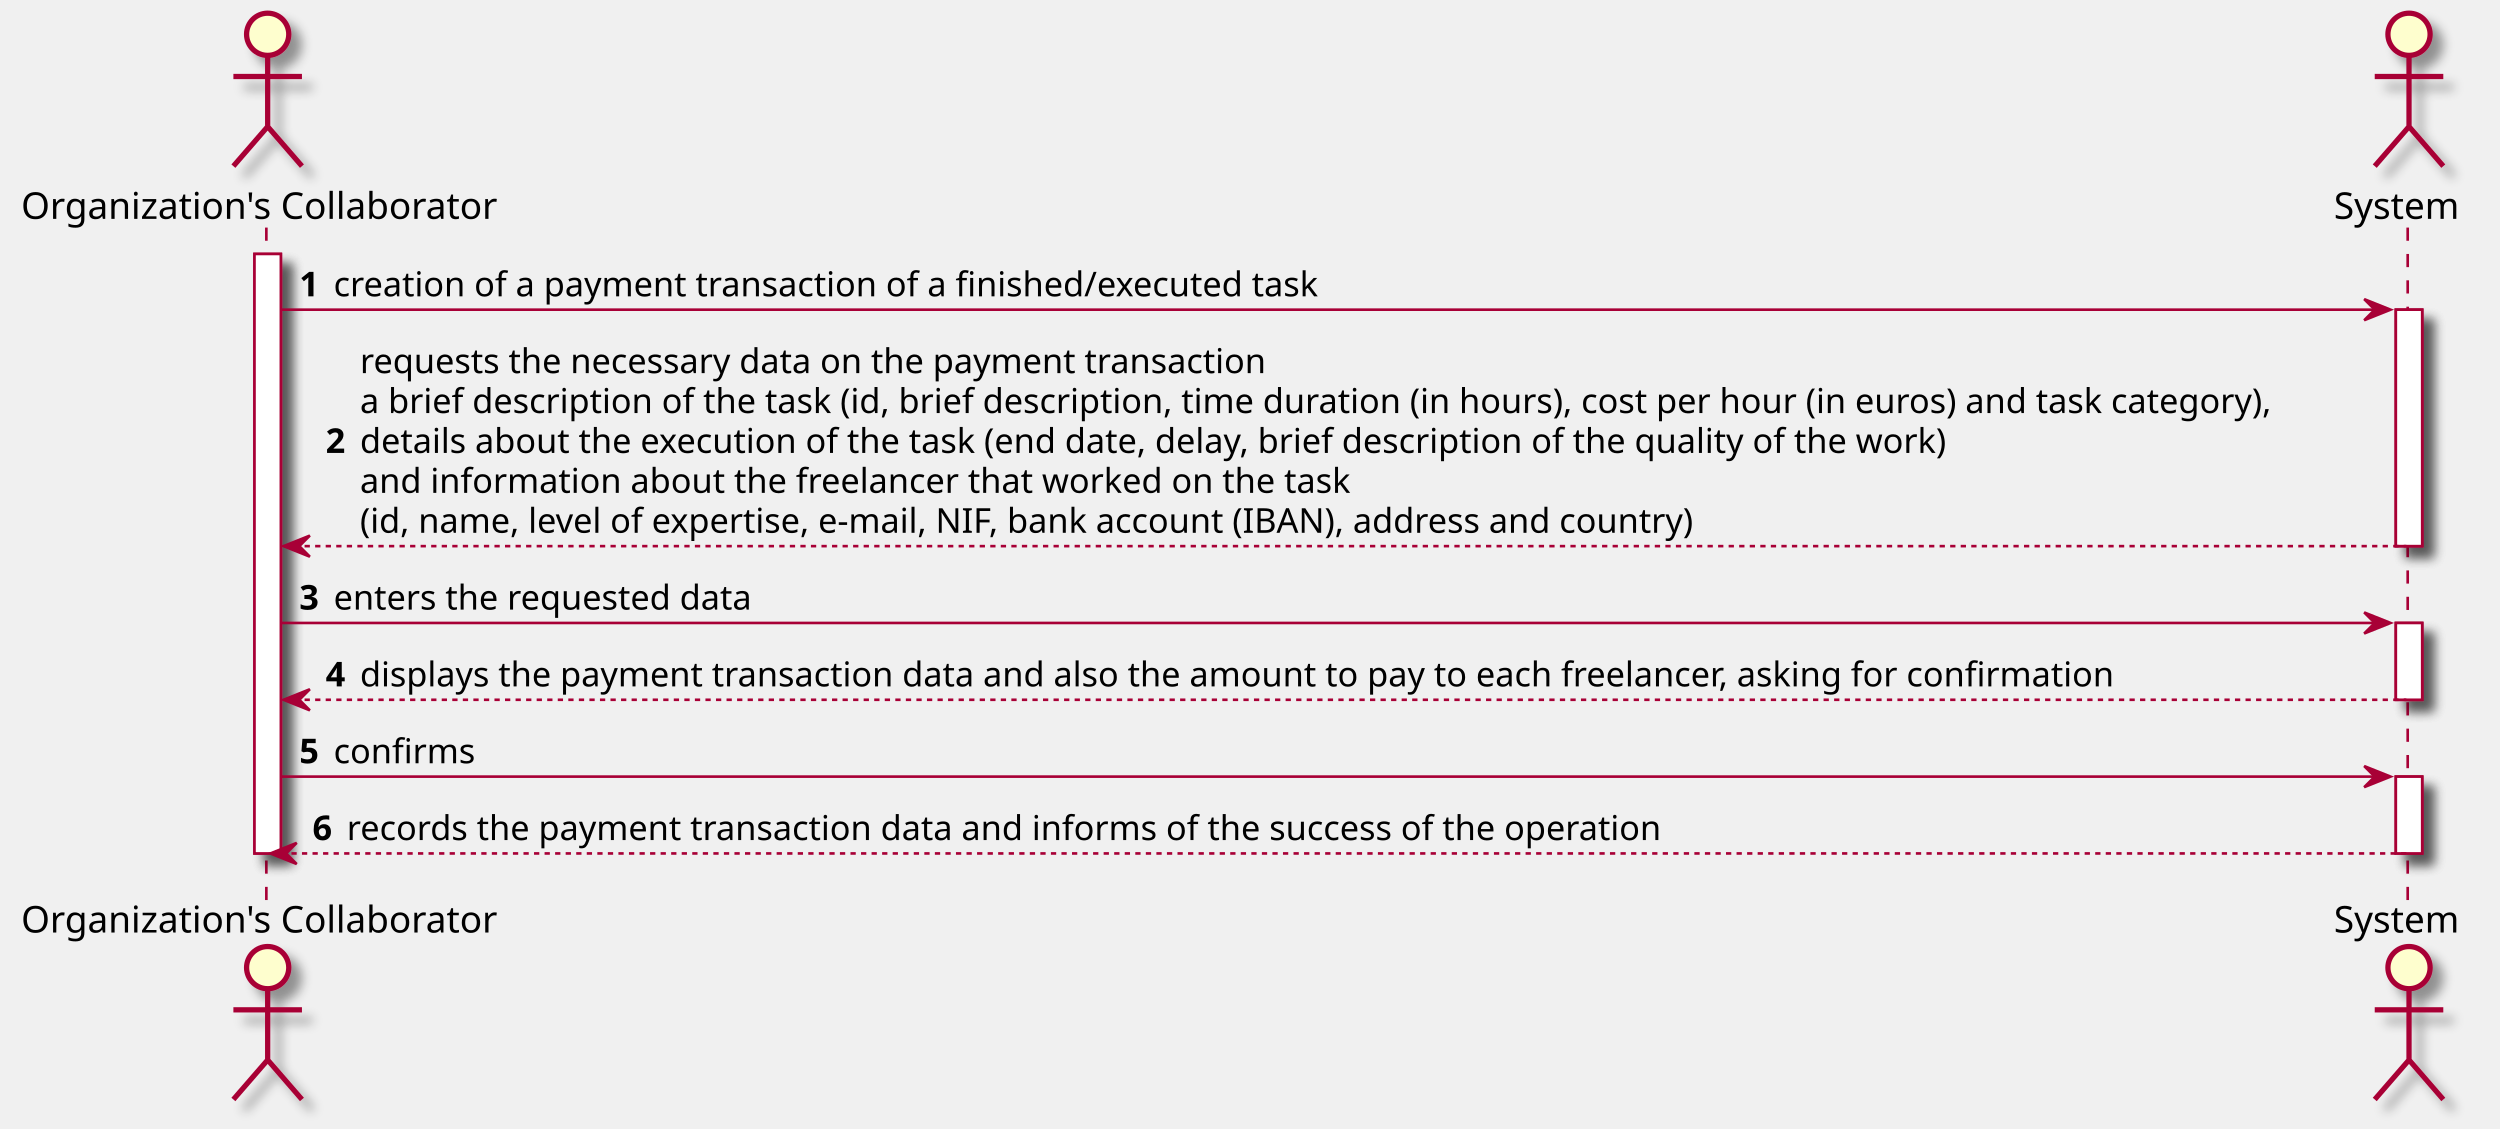
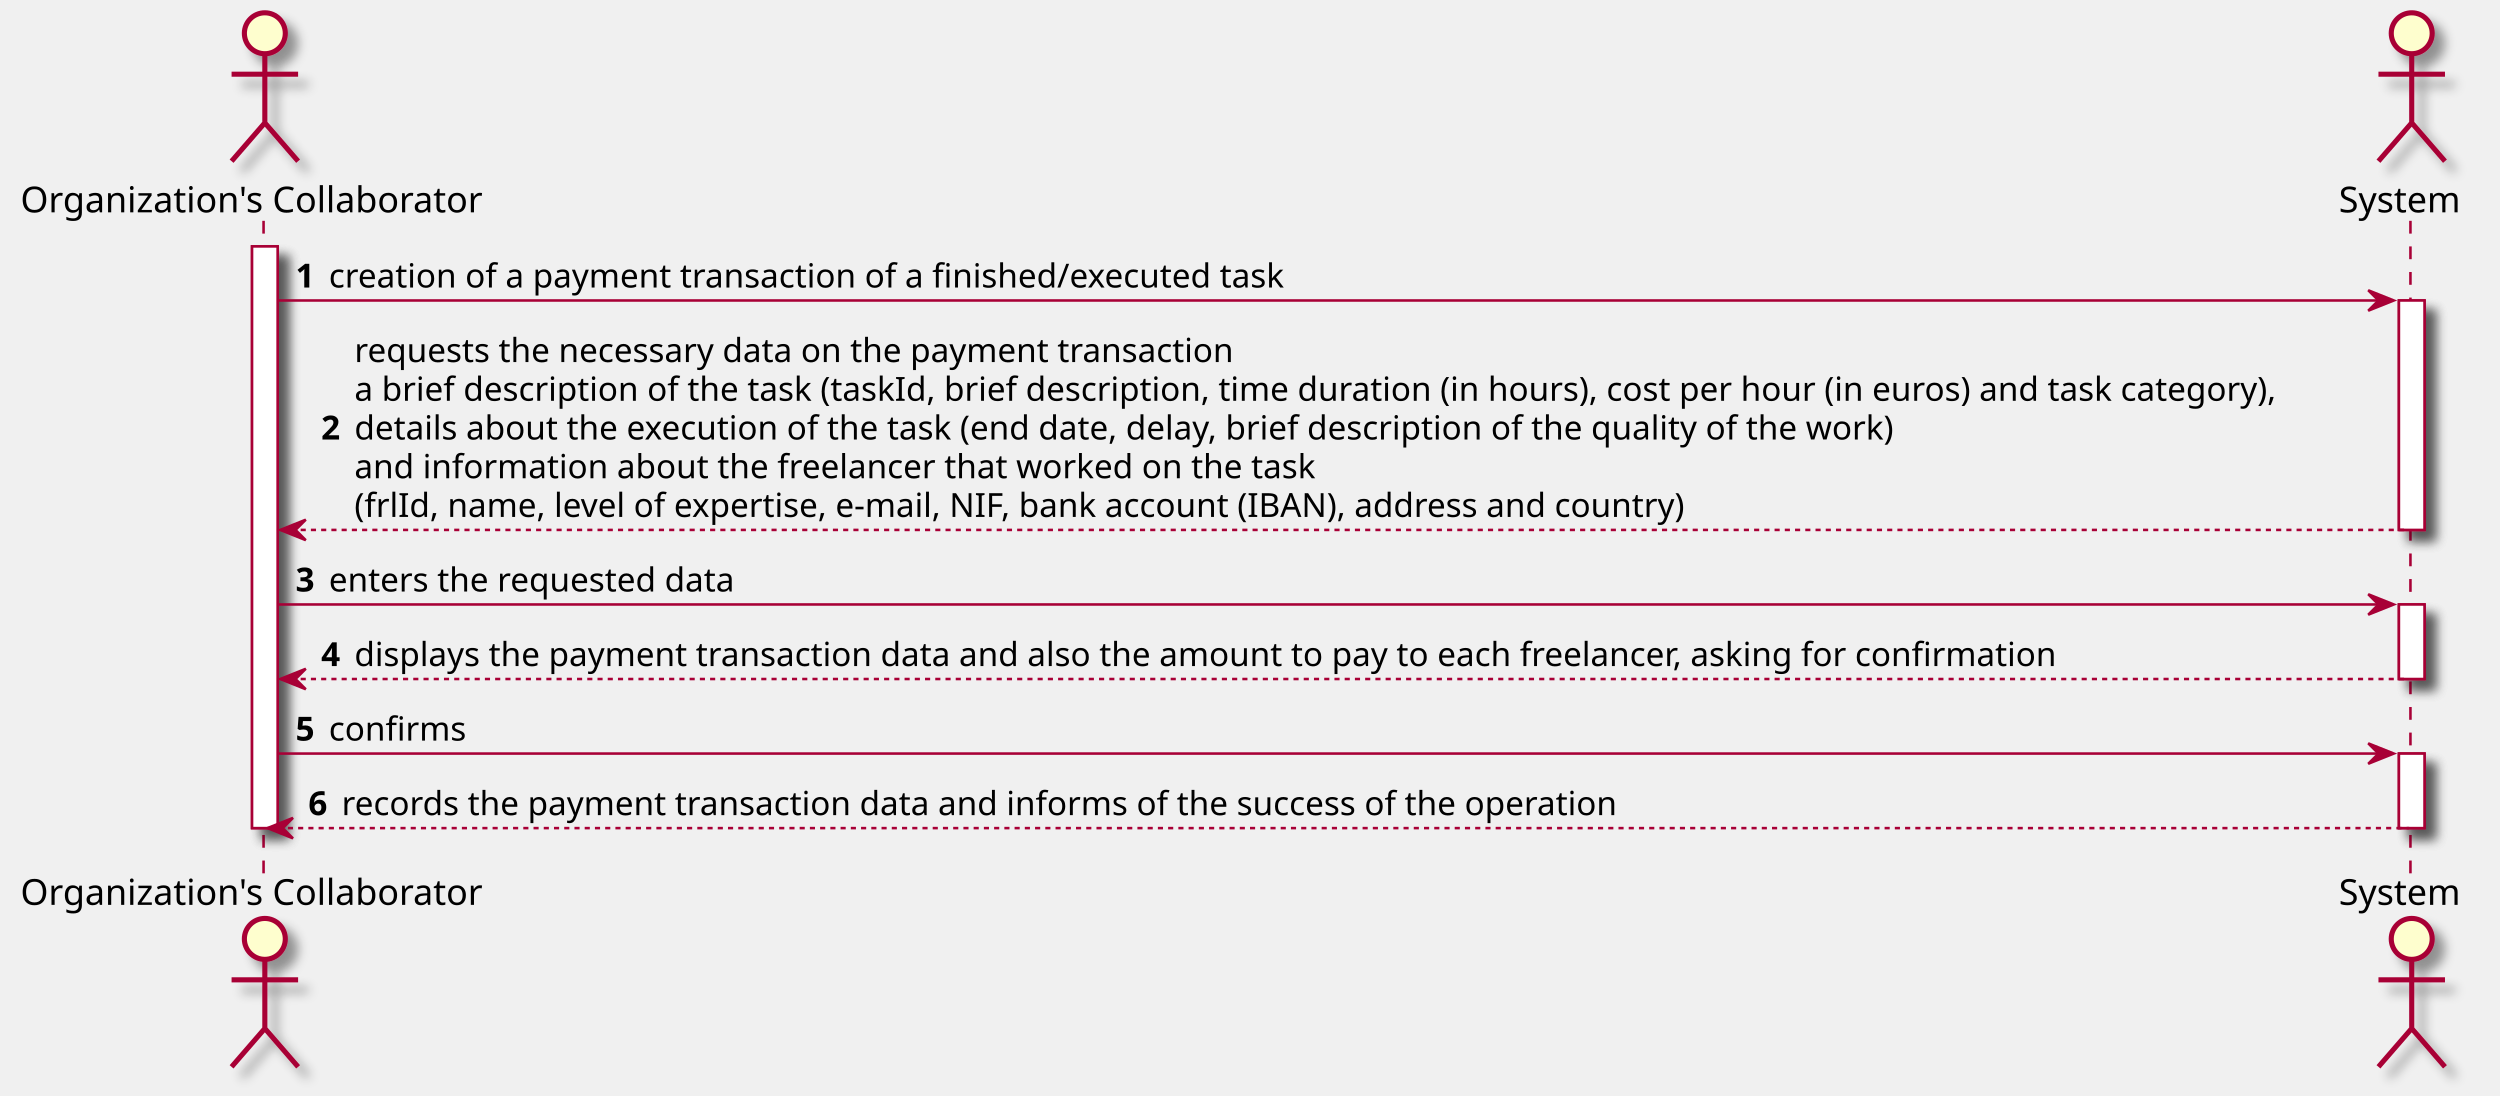
- <svg xmlns="http://www.w3.org/2000/svg" contentScriptType="application/ecmascript" contentStyleType="text/css" height="428px" preserveAspectRatio="none" style="width:948px;height:428px;" version="1.1" viewBox="0 0 948 428" width="948px" zoomAndPan="magnify">
+ <svg xmlns="http://www.w3.org/2000/svg" contentScriptType="application/ecmascript" contentStyleType="text/css" height="428px" preserveAspectRatio="none" style="width:977px;height:428px;" version="1.1" viewBox="0 0 977 428" width="977px" zoomAndPan="magnify">
  <defs>
-     <filter height="300%" id="f4izi6adowkio" width="300%" x="-1" y="-1">
+     <filter height="300%" id="f19pb0k8mndp29" width="300%" x="-1" y="-1">
      <feGaussianBlur result="blurOut" stdDeviation="2.0" />
      <feColorMatrix in="blurOut" result="blurOut2" type="matrix" values="0 0 0 0 0 0 0 0 0 0 0 0 0 0 0 0 0 0 .4 0" />
      <feOffset dx="4.0" dy="4.0" in="blurOut2" result="blurOut3" />
      <feBlend in="SourceGraphic" in2="blurOut3" mode="normal" />
    </filter>
  </defs>
  <g>
-     <rect fill="#FFFFFF" filter="url(#f4izi6adowkio)" height="227.328" style="stroke: #A80036; stroke-width: 1.0;" width="10" x="96.5" y="96.297" />
-     <rect fill="#FFFFFF" filter="url(#f4izi6adowkio)" height="89.664" style="stroke: #A80036; stroke-width: 1.0;" width="10" x="908.5" y="117.43" />
-     <rect fill="#FFFFFF" filter="url(#f4izi6adowkio)" height="29.133" style="stroke: #A80036; stroke-width: 1.0;" width="10" x="908.5" y="236.227" />
-     <rect fill="#FFFFFF" filter="url(#f4izi6adowkio)" height="29.133" style="stroke: #A80036; stroke-width: 1.0;" width="10" x="908.5" y="294.492" />
-     <line style="stroke: #A80036; stroke-width: 1.0; stroke-dasharray: 5.0,5.0;" x1="101" x2="101" y1="86.297" y2="341.625" />
-     <line style="stroke: #A80036; stroke-width: 1.0; stroke-dasharray: 5.0,5.0;" x1="913" x2="913" y1="86.297" y2="341.625" />
-     <text fill="#000000" font-family="sans-serif" font-size="14" lengthAdjust="spacingAndGlyphs" textLength="181" x="8" y="82.995">Organization's Collaborator</text>
-     <ellipse cx="101.5" cy="13" fill="#FEFECE" filter="url(#f4izi6adowkio)" rx="8" ry="8" style="stroke: #A80036; stroke-width: 2.0;" />
-     <path d="M101.5,21 L101.5,48 M88.5,29 L114.5,29 M101.5,48 L88.5,63 M101.5,48 L114.5,63 " fill="none" filter="url(#f4izi6adowkio)" style="stroke: #A80036; stroke-width: 2.0;" />
-     <text fill="#000000" font-family="sans-serif" font-size="14" lengthAdjust="spacingAndGlyphs" textLength="181" x="8" y="353.62">Organization's Collaborator</text>
-     <ellipse cx="101.5" cy="366.922" fill="#FEFECE" filter="url(#f4izi6adowkio)" rx="8" ry="8" style="stroke: #A80036; stroke-width: 2.0;" />
-     <path d="M101.5,374.922 L101.5,401.922 M88.5,382.922 L114.5,382.922 M101.5,401.922 L88.5,416.922 M101.5,401.922 L114.5,416.922 " fill="none" filter="url(#f4izi6adowkio)" style="stroke: #A80036; stroke-width: 2.0;" />
-     <text fill="#000000" font-family="sans-serif" font-size="14" lengthAdjust="spacingAndGlyphs" textLength="51" x="885" y="82.995">System</text>
-     <ellipse cx="913.5" cy="13" fill="#FEFECE" filter="url(#f4izi6adowkio)" rx="8" ry="8" style="stroke: #A80036; stroke-width: 2.0;" />
-     <path d="M913.5,21 L913.5,48 M900.5,29 L926.5,29 M913.5,48 L900.5,63 M913.5,48 L926.5,63 " fill="none" filter="url(#f4izi6adowkio)" style="stroke: #A80036; stroke-width: 2.0;" />
-     <text fill="#000000" font-family="sans-serif" font-size="14" lengthAdjust="spacingAndGlyphs" textLength="51" x="885" y="353.62">System</text>
-     <ellipse cx="913.5" cy="366.922" fill="#FEFECE" filter="url(#f4izi6adowkio)" rx="8" ry="8" style="stroke: #A80036; stroke-width: 2.0;" />
-     <path d="M913.5,374.922 L913.5,401.922 M900.5,382.922 L926.5,382.922 M913.5,401.922 L900.5,416.922 M913.5,401.922 L926.5,416.922 " fill="none" filter="url(#f4izi6adowkio)" style="stroke: #A80036; stroke-width: 2.0;" />
-     <rect fill="#FFFFFF" filter="url(#f4izi6adowkio)" height="227.328" style="stroke: #A80036; stroke-width: 1.0;" width="10" x="96.5" y="96.297" />
-     <rect fill="#FFFFFF" filter="url(#f4izi6adowkio)" height="89.664" style="stroke: #A80036; stroke-width: 1.0;" width="10" x="908.5" y="117.43" />
-     <rect fill="#FFFFFF" filter="url(#f4izi6adowkio)" height="29.133" style="stroke: #A80036; stroke-width: 1.0;" width="10" x="908.5" y="236.227" />
-     <rect fill="#FFFFFF" filter="url(#f4izi6adowkio)" height="29.133" style="stroke: #A80036; stroke-width: 1.0;" width="10" x="908.5" y="294.492" />
-     <polygon fill="#A80036" points="896.5,113.43,906.5,117.43,896.5,121.43,900.5,117.43" style="stroke: #A80036; stroke-width: 1.0;" />
-     <line style="stroke: #A80036; stroke-width: 1.0;" x1="106.5" x2="902.5" y1="117.43" y2="117.43" />
-     <text fill="#000000" font-family="sans-serif" font-size="13" font-weight="bold" lengthAdjust="spacingAndGlyphs" textLength="9" x="113.5" y="112.364">1</text>
-     <text fill="#000000" font-family="sans-serif" font-size="13" lengthAdjust="spacingAndGlyphs" textLength="392" x="126.5" y="112.364">creation of a payment transaction of a finished/executed task</text>
-     <polygon fill="#A80036" points="117.5,203.094,107.5,207.094,117.5,211.094,113.5,207.094" style="stroke: #A80036; stroke-width: 1.0;" />
-     <line style="stroke: #A80036; stroke-width: 1.0; stroke-dasharray: 2.0,2.0;" x1="111.5" x2="912.5" y1="207.094" y2="207.094" />
-     <text fill="#000000" font-family="sans-serif" font-size="13" font-weight="bold" lengthAdjust="spacingAndGlyphs" textLength="9" x="123.5" y="171.762">2</text>
-     <text fill="#000000" font-family="sans-serif" font-size="13" lengthAdjust="spacingAndGlyphs" textLength="365" x="136.5" y="141.497">requests the necessary data on the payment transaction</text>
-     <text fill="#000000" font-family="sans-serif" font-size="13" lengthAdjust="spacingAndGlyphs" textLength="761" x="136.5" y="156.629">a brief description of the task (id, brief description, time duration (in hours), cost per hour (in euros) and task category),</text>
-     <text fill="#000000" font-family="sans-serif" font-size="13" lengthAdjust="spacingAndGlyphs" textLength="630" x="136.5" y="171.762">details about the execution of the task (end date, delay, brief description of the quality of the work)</text>
-     <text fill="#000000" font-family="sans-serif" font-size="13" lengthAdjust="spacingAndGlyphs" textLength="390" x="136.5" y="186.895">and information about the freelancer that worked on the task</text>
-     <text fill="#000000" font-family="sans-serif" font-size="13" lengthAdjust="spacingAndGlyphs" textLength="536" x="136.5" y="202.028">(id, name, level of expertise, e-mail, NIF, bank account (IBAN), address and country)</text>
-     <polygon fill="#A80036" points="896.5,232.227,906.5,236.227,896.5,240.227,900.5,236.227" style="stroke: #A80036; stroke-width: 1.0;" />
-     <line style="stroke: #A80036; stroke-width: 1.0;" x1="106.5" x2="902.5" y1="236.227" y2="236.227" />
-     <text fill="#000000" font-family="sans-serif" font-size="13" font-weight="bold" lengthAdjust="spacingAndGlyphs" textLength="9" x="113.5" y="231.161">3</text>
-     <text fill="#000000" font-family="sans-serif" font-size="13" lengthAdjust="spacingAndGlyphs" textLength="168" x="126.5" y="231.161">enters the requested data</text>
-     <polygon fill="#A80036" points="117.5,261.359,107.5,265.359,117.5,269.359,113.5,265.359" style="stroke: #A80036; stroke-width: 1.0;" />
-     <line style="stroke: #A80036; stroke-width: 1.0; stroke-dasharray: 2.0,2.0;" x1="111.5" x2="912.5" y1="265.359" y2="265.359" />
-     <text fill="#000000" font-family="sans-serif" font-size="13" font-weight="bold" lengthAdjust="spacingAndGlyphs" textLength="9" x="123.5" y="260.293">4</text>
-     <text fill="#000000" font-family="sans-serif" font-size="13" lengthAdjust="spacingAndGlyphs" textLength="701" x="136.5" y="260.293">displays the payment transaction data and also the amount to pay to each freelancer, asking for confirmation</text>
-     <polygon fill="#A80036" points="896.5,290.492,906.5,294.492,896.5,298.492,900.5,294.492" style="stroke: #A80036; stroke-width: 1.0;" />
-     <line style="stroke: #A80036; stroke-width: 1.0;" x1="106.5" x2="902.5" y1="294.492" y2="294.492" />
-     <text fill="#000000" font-family="sans-serif" font-size="13" font-weight="bold" lengthAdjust="spacingAndGlyphs" textLength="9" x="113.5" y="289.426">5</text>
-     <text fill="#000000" font-family="sans-serif" font-size="13" lengthAdjust="spacingAndGlyphs" textLength="55" x="126.5" y="289.426">confirms</text>
-     <polygon fill="#A80036" points="112.5,319.625,102.5,323.625,112.5,327.625,108.5,323.625" style="stroke: #A80036; stroke-width: 1.0;" />
-     <line style="stroke: #A80036; stroke-width: 1.0; stroke-dasharray: 2.0,2.0;" x1="106.5" x2="912.5" y1="323.625" y2="323.625" />
-     <text fill="#000000" font-family="sans-serif" font-size="13" font-weight="bold" lengthAdjust="spacingAndGlyphs" textLength="9" x="118.5" y="318.559">6</text>
-     <text fill="#000000" font-family="sans-serif" font-size="13" lengthAdjust="spacingAndGlyphs" textLength="525" x="131.5" y="318.559">records the payment transaction data and informs of the success of the operation</text>
+     <rect fill="#FFFFFF" filter="url(#f19pb0k8mndp29)" height="227.328" style="stroke: #A80036; stroke-width: 1.0;" width="10" x="98.5" y="96.297" />
+     <rect fill="#FFFFFF" filter="url(#f19pb0k8mndp29)" height="89.664" style="stroke: #A80036; stroke-width: 1.0;" width="10" x="937.5" y="117.43" />
+     <rect fill="#FFFFFF" filter="url(#f19pb0k8mndp29)" height="29.133" style="stroke: #A80036; stroke-width: 1.0;" width="10" x="937.5" y="236.227" />
+     <rect fill="#FFFFFF" filter="url(#f19pb0k8mndp29)" height="29.133" style="stroke: #A80036; stroke-width: 1.0;" width="10" x="937.5" y="294.492" />
+     <line style="stroke: #A80036; stroke-width: 1.0; stroke-dasharray: 5.0,5.0;" x1="103" x2="103" y1="86.297" y2="341.625" />
+     <line style="stroke: #A80036; stroke-width: 1.0; stroke-dasharray: 5.0,5.0;" x1="942" x2="942" y1="86.297" y2="341.625" />
+     <text fill="#000000" font-family="sans-serif" font-size="14" lengthAdjust="spacingAndGlyphs" textLength="185" x="8" y="82.995">Organization's Collaborator</text>
+     <ellipse cx="103.5" cy="13" fill="#FEFECE" filter="url(#f19pb0k8mndp29)" rx="8" ry="8" style="stroke: #A80036; stroke-width: 2.0;" />
+     <path d="M103.5,21 L103.5,48 M90.5,29 L116.5,29 M103.5,48 L90.5,63 M103.5,48 L116.5,63 " fill="none" filter="url(#f19pb0k8mndp29)" style="stroke: #A80036; stroke-width: 2.0;" />
+     <text fill="#000000" font-family="sans-serif" font-size="14" lengthAdjust="spacingAndGlyphs" textLength="185" x="8" y="353.62">Organization's Collaborator</text>
+     <ellipse cx="103.5" cy="366.922" fill="#FEFECE" filter="url(#f19pb0k8mndp29)" rx="8" ry="8" style="stroke: #A80036; stroke-width: 2.0;" />
+     <path d="M103.5,374.922 L103.5,401.922 M90.5,382.922 L116.5,382.922 M103.5,401.922 L90.5,416.922 M103.5,401.922 L116.5,416.922 " fill="none" filter="url(#f19pb0k8mndp29)" style="stroke: #A80036; stroke-width: 2.0;" />
+     <text fill="#000000" font-family="sans-serif" font-size="14" lengthAdjust="spacingAndGlyphs" textLength="51" x="914" y="82.995">System</text>
+     <ellipse cx="942.5" cy="13" fill="#FEFECE" filter="url(#f19pb0k8mndp29)" rx="8" ry="8" style="stroke: #A80036; stroke-width: 2.0;" />
+     <path d="M942.5,21 L942.5,48 M929.5,29 L955.5,29 M942.5,48 L929.5,63 M942.5,48 L955.5,63 " fill="none" filter="url(#f19pb0k8mndp29)" style="stroke: #A80036; stroke-width: 2.0;" />
+     <text fill="#000000" font-family="sans-serif" font-size="14" lengthAdjust="spacingAndGlyphs" textLength="51" x="914" y="353.62">System</text>
+     <ellipse cx="942.5" cy="366.922" fill="#FEFECE" filter="url(#f19pb0k8mndp29)" rx="8" ry="8" style="stroke: #A80036; stroke-width: 2.0;" />
+     <path d="M942.5,374.922 L942.5,401.922 M929.5,382.922 L955.5,382.922 M942.5,401.922 L929.5,416.922 M942.5,401.922 L955.5,416.922 " fill="none" filter="url(#f19pb0k8mndp29)" style="stroke: #A80036; stroke-width: 2.0;" />
+     <rect fill="#FFFFFF" filter="url(#f19pb0k8mndp29)" height="227.328" style="stroke: #A80036; stroke-width: 1.0;" width="10" x="98.5" y="96.297" />
+     <rect fill="#FFFFFF" filter="url(#f19pb0k8mndp29)" height="89.664" style="stroke: #A80036; stroke-width: 1.0;" width="10" x="937.5" y="117.43" />
+     <rect fill="#FFFFFF" filter="url(#f19pb0k8mndp29)" height="29.133" style="stroke: #A80036; stroke-width: 1.0;" width="10" x="937.5" y="236.227" />
+     <rect fill="#FFFFFF" filter="url(#f19pb0k8mndp29)" height="29.133" style="stroke: #A80036; stroke-width: 1.0;" width="10" x="937.5" y="294.492" />
+     <polygon fill="#A80036" points="925.5,113.43,935.5,117.43,925.5,121.43,929.5,117.43" style="stroke: #A80036; stroke-width: 1.0;" />
+     <line style="stroke: #A80036; stroke-width: 1.0;" x1="108.5" x2="931.5" y1="117.43" y2="117.43" />
+     <text fill="#000000" font-family="sans-serif" font-size="13" font-weight="bold" lengthAdjust="spacingAndGlyphs" textLength="9" x="115.5" y="112.364">1</text>
+     <text fill="#000000" font-family="sans-serif" font-size="13" lengthAdjust="spacingAndGlyphs" textLength="392" x="128.5" y="112.364">creation of a payment transaction of a finished/executed task</text>
+     <polygon fill="#A80036" points="119.5,203.094,109.5,207.094,119.5,211.094,115.5,207.094" style="stroke: #A80036; stroke-width: 1.0;" />
+     <line style="stroke: #A80036; stroke-width: 1.0; stroke-dasharray: 2.0,2.0;" x1="113.5" x2="941.5" y1="207.094" y2="207.094" />
+     <text fill="#000000" font-family="sans-serif" font-size="13" font-weight="bold" lengthAdjust="spacingAndGlyphs" textLength="9" x="125.5" y="171.762">2</text>
+     <text fill="#000000" font-family="sans-serif" font-size="13" lengthAdjust="spacingAndGlyphs" textLength="365" x="138.5" y="141.497">requests the necessary data on the payment transaction</text>
+     <text fill="#000000" font-family="sans-serif" font-size="13" lengthAdjust="spacingAndGlyphs" textLength="788" x="138.5" y="156.629">a brief description of the task (taskId, brief description, time duration (in hours), cost per hour (in euros) and task category),</text>
+     <text fill="#000000" font-family="sans-serif" font-size="13" lengthAdjust="spacingAndGlyphs" textLength="630" x="138.5" y="171.762">details about the execution of the task (end date, delay, brief description of the quality of the work)</text>
+     <text fill="#000000" font-family="sans-serif" font-size="13" lengthAdjust="spacingAndGlyphs" textLength="390" x="138.5" y="186.895">and information about the freelancer that worked on the task</text>
+     <text fill="#000000" font-family="sans-serif" font-size="13" lengthAdjust="spacingAndGlyphs" textLength="548" x="138.5" y="202.028">(frlId, name, level of expertise, e-mail, NIF, bank account (IBAN), address and country)</text>
+     <polygon fill="#A80036" points="925.5,232.227,935.5,236.227,925.5,240.227,929.5,236.227" style="stroke: #A80036; stroke-width: 1.0;" />
+     <line style="stroke: #A80036; stroke-width: 1.0;" x1="108.5" x2="931.5" y1="236.227" y2="236.227" />
+     <text fill="#000000" font-family="sans-serif" font-size="13" font-weight="bold" lengthAdjust="spacingAndGlyphs" textLength="9" x="115.5" y="231.161">3</text>
+     <text fill="#000000" font-family="sans-serif" font-size="13" lengthAdjust="spacingAndGlyphs" textLength="168" x="128.5" y="231.161">enters the requested data</text>
+     <polygon fill="#A80036" points="119.5,261.359,109.5,265.359,119.5,269.359,115.5,265.359" style="stroke: #A80036; stroke-width: 1.0;" />
+     <line style="stroke: #A80036; stroke-width: 1.0; stroke-dasharray: 2.0,2.0;" x1="113.5" x2="941.5" y1="265.359" y2="265.359" />
+     <text fill="#000000" font-family="sans-serif" font-size="13" font-weight="bold" lengthAdjust="spacingAndGlyphs" textLength="9" x="125.5" y="260.293">4</text>
+     <text fill="#000000" font-family="sans-serif" font-size="13" lengthAdjust="spacingAndGlyphs" textLength="701" x="138.5" y="260.293">displays the payment transaction data and also the amount to pay to each freelancer, asking for confirmation</text>
+     <polygon fill="#A80036" points="925.5,290.492,935.5,294.492,925.5,298.492,929.5,294.492" style="stroke: #A80036; stroke-width: 1.0;" />
+     <line style="stroke: #A80036; stroke-width: 1.0;" x1="108.5" x2="931.5" y1="294.492" y2="294.492" />
+     <text fill="#000000" font-family="sans-serif" font-size="13" font-weight="bold" lengthAdjust="spacingAndGlyphs" textLength="9" x="115.5" y="289.426">5</text>
+     <text fill="#000000" font-family="sans-serif" font-size="13" lengthAdjust="spacingAndGlyphs" textLength="55" x="128.5" y="289.426">confirms</text>
+     <polygon fill="#A80036" points="114.5,319.625,104.5,323.625,114.5,327.625,110.5,323.625" style="stroke: #A80036; stroke-width: 1.0;" />
+     <line style="stroke: #A80036; stroke-width: 1.0; stroke-dasharray: 2.0,2.0;" x1="108.5" x2="941.5" y1="323.625" y2="323.625" />
+     <text fill="#000000" font-family="sans-serif" font-size="13" font-weight="bold" lengthAdjust="spacingAndGlyphs" textLength="9" x="120.5" y="318.559">6</text>
+     <text fill="#000000" font-family="sans-serif" font-size="13" lengthAdjust="spacingAndGlyphs" textLength="525" x="133.5" y="318.559">records the payment transaction data and informs of the success of the operation</text>
  </g>
</svg>
